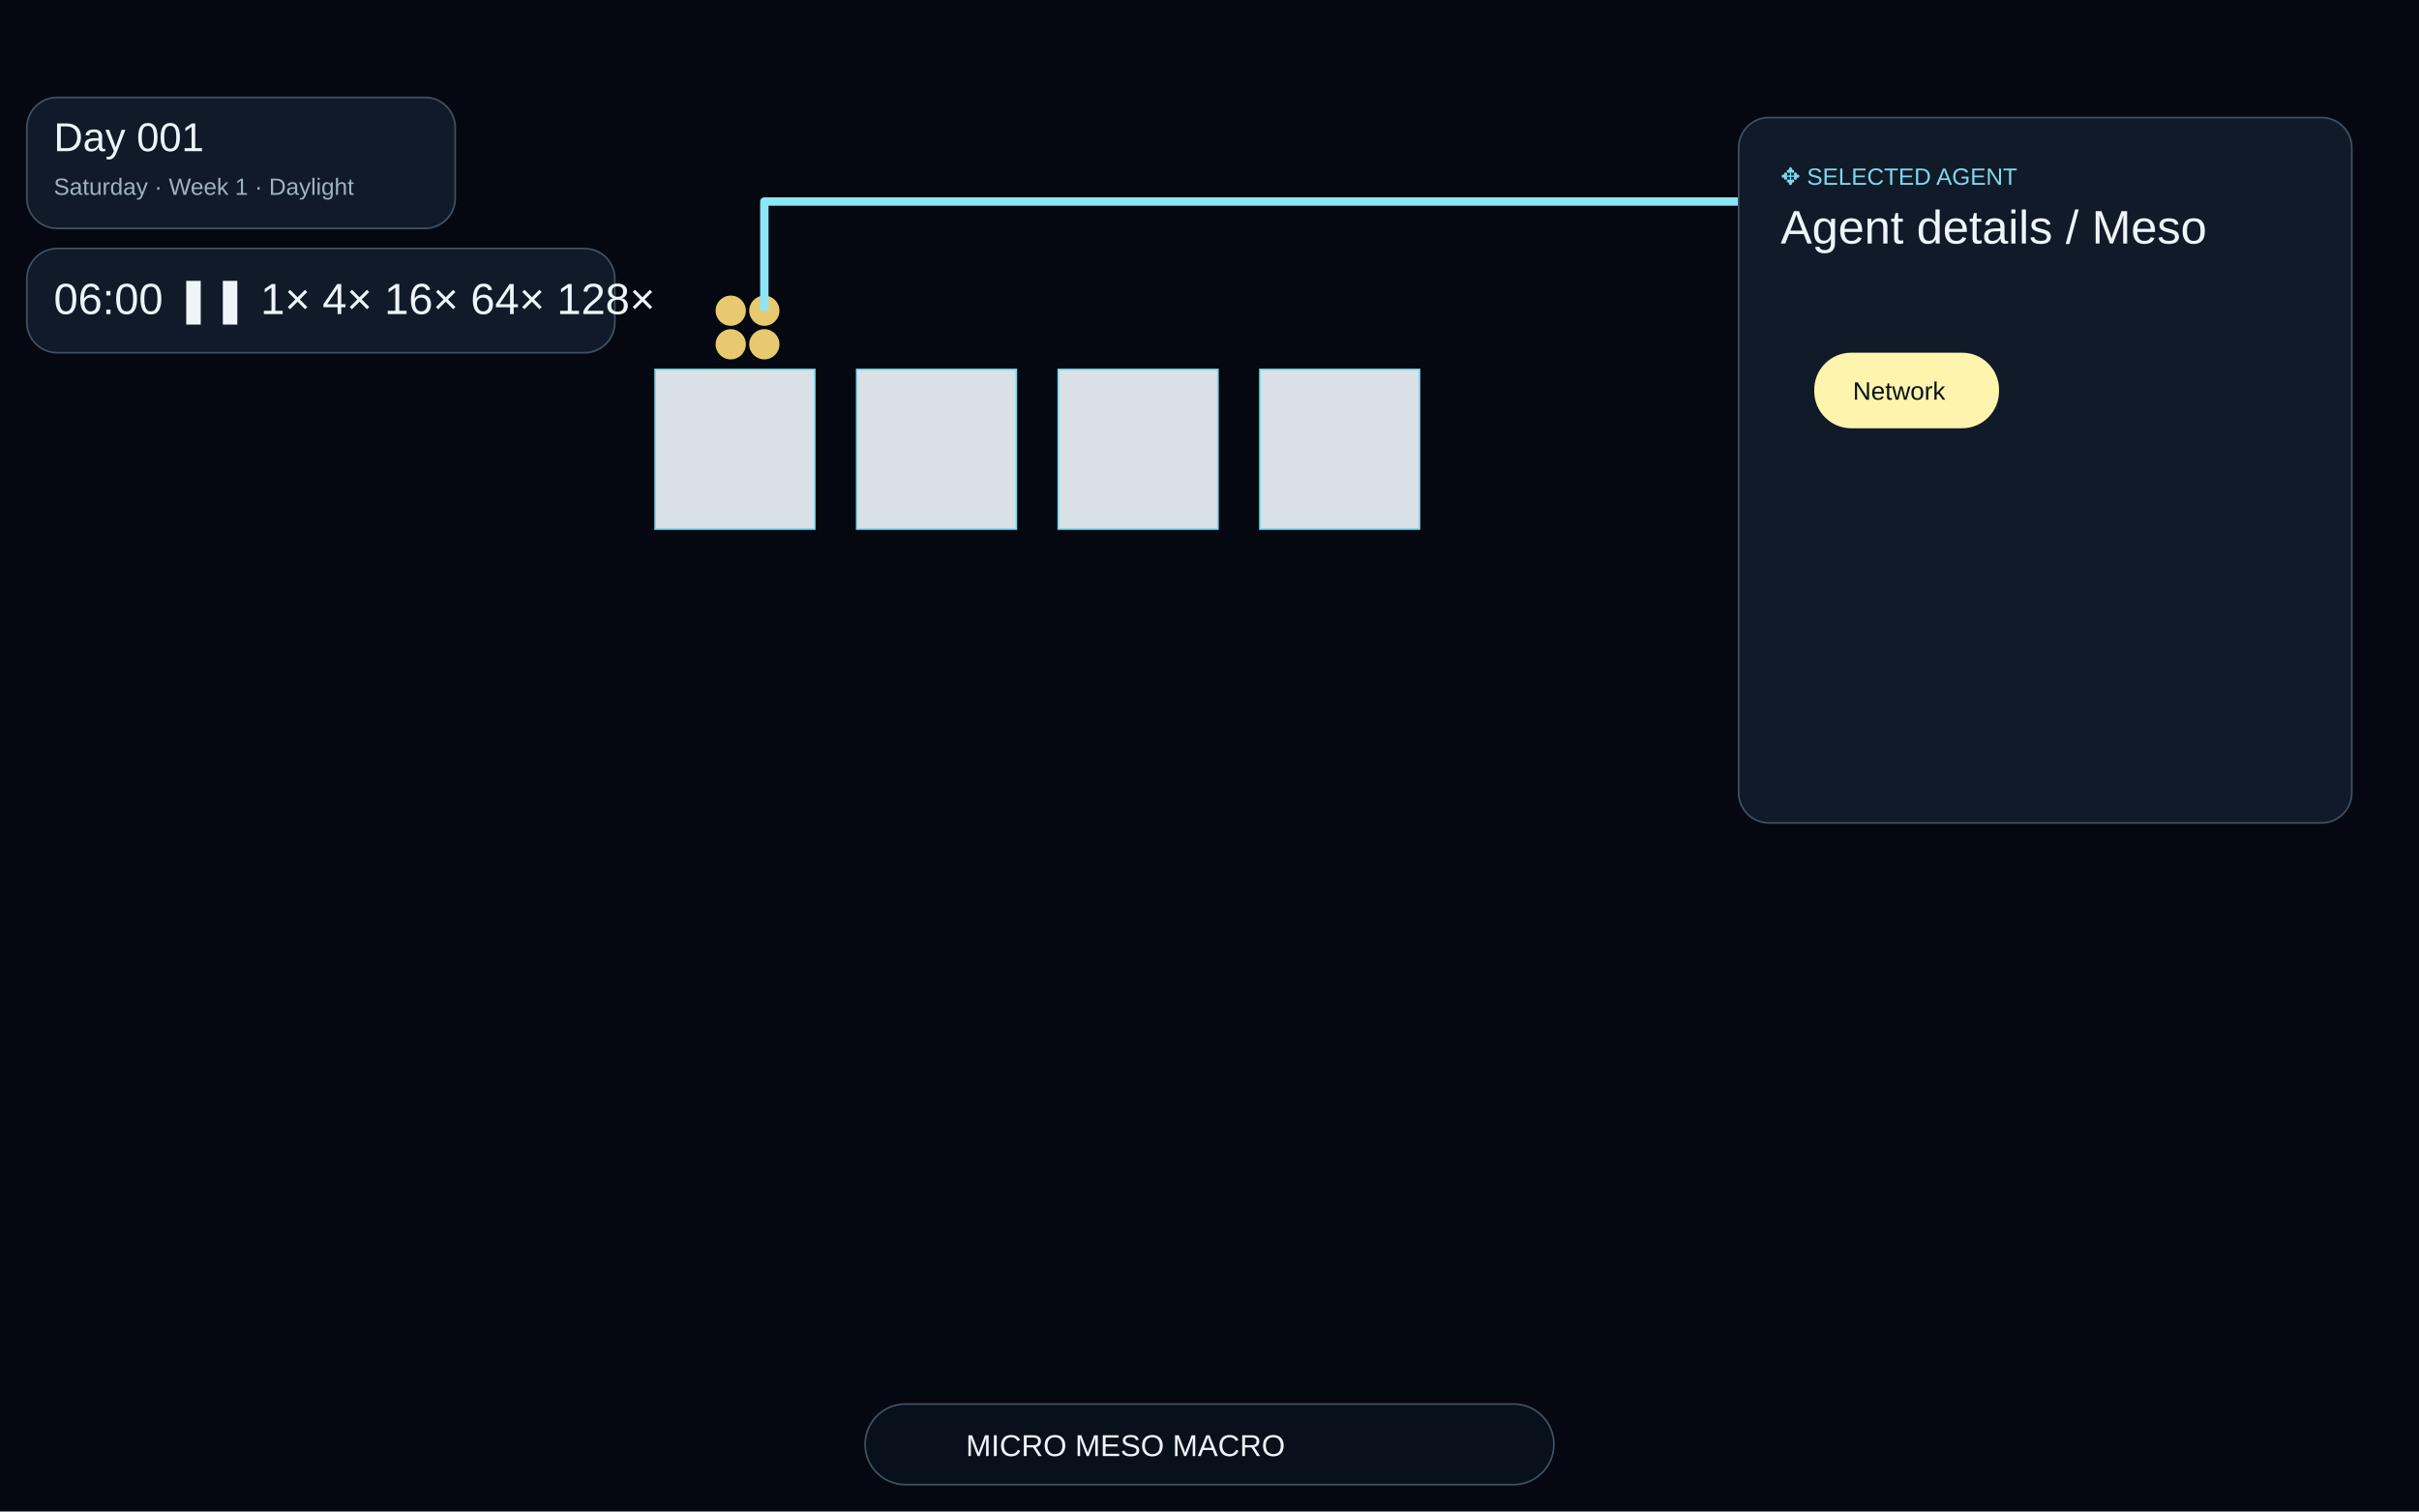
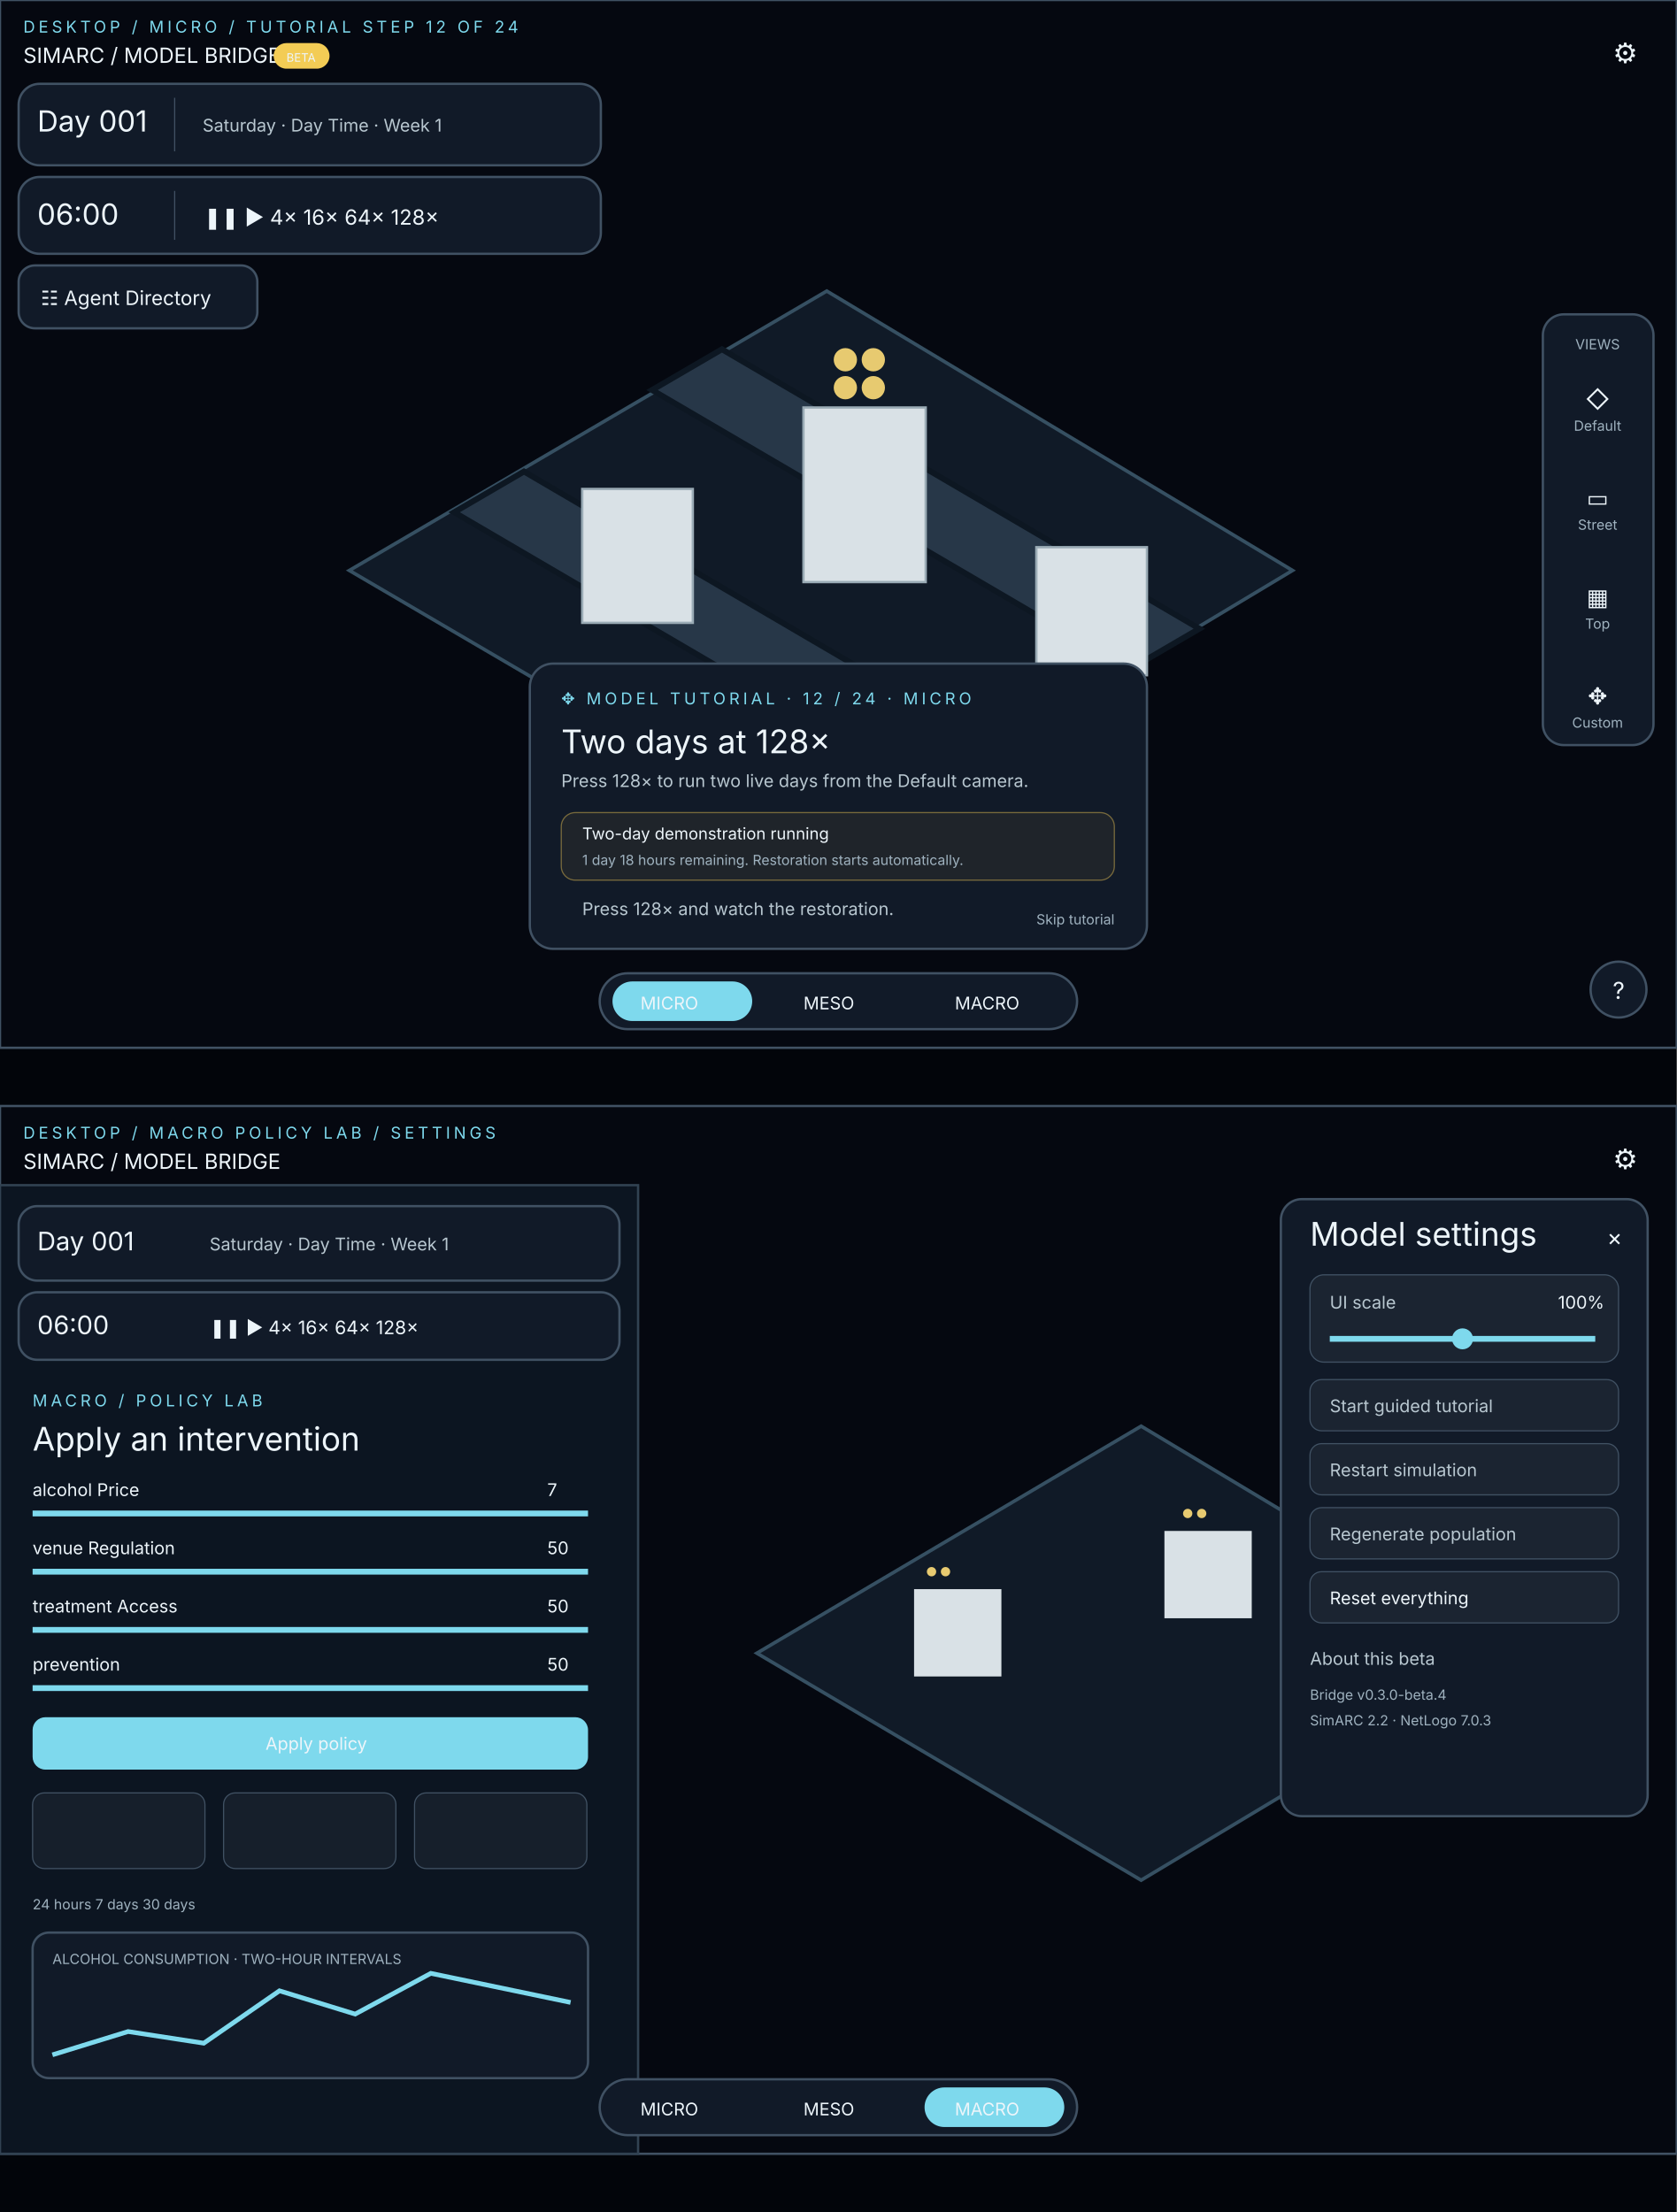
- <svg xmlns="http://www.w3.org/2000/svg" width="1440" height="900" viewBox="0 0 1440 900">
-   <rect width="1440" height="900" fill="#050810" />
-   <rect x="16" y="58" width="255" height="78" rx="18" fill="#111a28" stroke="#405163" />
-   <text x="32" y="90" fill="#edf5fa" font-family="Arial" font-size="24">Day 001</text>
-   <text x="32" y="116" fill="#9fb2bf" font-family="Arial" font-size="14">Saturday · Week 1 · Daylight</text>
-   <rect x="16" y="148" width="350" height="62" rx="18" fill="#111a28" stroke="#405163" />
-   <text x="32" y="187" fill="#edf5fa" font-family="Arial" font-size="26">06:00  ❚❚  1×  4×  16×  64×  128×</text>
-   <g fill="#d9e1e6" stroke="#7ed9ed">
-     <rect x="390" y="220" width="95" height="95" />
-     <rect x="510" y="220" width="95" height="95" />
-     <rect x="630" y="220" width="95" height="95" />
-     <rect x="750" y="220" width="95" height="95" />
+ <svg xmlns="http://www.w3.org/2000/svg" width="1440" height="1900" viewBox="0 0 1440 1900">
+   <style>
+     text { font-family: Inter, Arial, sans-serif; fill: #edf5fa; }
+     .frame { fill: #050810; stroke: #405163; stroke-width: 2; }
+     .panel { fill: #111a28; stroke: #405163; stroke-width: 2; }
+     .soft { fill: #ffffff0b; stroke: #405163; }
+     .muted { fill: #9fb2bf; }
+     .accent { fill: #7ed9ed; }
+     .gold { fill: #f3cc55; }
+     .label { fill: #7ed9ed; font-size: 14px; letter-spacing: 3px; }
+     .title { font-size: 28px; }
+     .body { fill: #b8c7d0; font-size: 15px; }
+     .small { fill: #9fb2bf; font-size: 12px; }
+   </style>
+   <rect width="1440" height="1900" fill="#02050a" />
+   <g id="Desktop_Micro_Tutorial">
+     <rect class="frame" x="0" y="0" width="1440" height="900" />
+     <text class="label" x="20" y="28">DESKTOP / MICRO / TUTORIAL STEP 12 OF 24</text>
+     <text x="20" y="54" font-size="18">SIMARC / MODEL BRIDGE</text>
+     <rect class="gold" x="235" y="37" width="48" height="22" rx="11" />
+     <text x="246" y="53" fill="#231b05" font-size="10">BETA</text>
+     <text x="1385" y="54" font-size="24">⚙</text>
+     <g id="Time_Control_Stack">
+       <rect class="panel" x="16" y="72" width="500" height="70" rx="18" />
+       <text x="32" y="113" font-size="25">Day 001</text>
+       <path d="M150 84V130" stroke="#405163" />
+       <text class="body" x="174" y="113">Saturday  ·  Day Time  ·  Week 1</text>
+       <rect class="panel" x="16" y="152" width="500" height="66" rx="18" />
+       <text x="32" y="193" font-size="25">06:00</text>
+       <path d="M150 164V206" stroke="#405163" />
+       <text x="175" y="193" font-size="18">❚❚   ▶   4×   16×   64×   128×</text>
+       <rect class="panel" x="16" y="228" width="205" height="54" rx="14" />
+       <text x="35" y="262" font-size="17">☷ Agent Directory</text>
+     </g>
+     <g id="City_Canvas">
+       <path d="M300 490 710 250 1110 490 710 730Z" fill="#101a27" stroke="#365062" stroke-width="3" />
+       <g fill="#273748" stroke="#0d1722" stroke-width="5">
+         <path d="M390 440 800 680 860 645 450 405Z" />
+         <path d="M560 335 970 575 1030 540 620 300Z" />
+       </g>
+       <g fill="#d9e1e6" stroke="#9aabb5" stroke-width="2">
+         <rect x="500" y="420" width="95" height="115" />
+         <rect x="690" y="350" width="105" height="150" />
+         <rect x="890" y="470" width="95" height="110" />
+       </g>
+       <g fill="#e7ca70">
+         <circle cx="726" cy="333" r="10" />
+         <circle cx="750" cy="333" r="10" />
+         <circle cx="726" cy="309" r="10" />
+         <circle cx="750" cy="309" r="10" />
+       </g>
+       <circle cx="570" cy="590" r="10" fill="#e47768" />
+       <path d="M570 600 555 630H585Z" fill="#e47768" />
+     </g>
+     <g id="Camera_Presets">
+       <rect class="panel" x="1325" y="270" width="95" height="370" rx="18" />
+       <text class="small" x="1372" y="300" text-anchor="middle">VIEWS</text>
+       <text x="1372" y="350" text-anchor="middle" font-size="20">◇</text>
+       <text class="small" x="1372" y="370" text-anchor="middle">Default</text>
+       <text x="1372" y="435" text-anchor="middle" font-size="20">▭</text>
+       <text class="small" x="1372" y="455" text-anchor="middle">Street</text>
+       <text x="1372" y="520" text-anchor="middle" font-size="20">▦</text>
+       <text class="small" x="1372" y="540" text-anchor="middle">Top</text>
+       <text x="1372" y="605" text-anchor="middle" font-size="20">✥</text>
+       <text class="small" x="1372" y="625" text-anchor="middle">Custom</text>
+     </g>
+     <g id="Tutorial_Two_Day_Status">
+       <rect class="panel" x="455" y="570" width="530" height="245" rx="20" />
+       <text class="label" x="482" y="605">✥ MODEL TUTORIAL · 12 / 24 · MICRO</text>
+       <text class="title" x="482" y="647">Two days at 128×</text>
+       <text class="body" x="482" y="676">Press 128× to run two live days from the Default camera.</text>
+       <rect x="482" y="698" width="475" height="58" rx="12" fill="#f3cc5510" stroke="#f3cc5570" />
+       <text x="500" y="721" fill="#e9d893" font-size="14">Two-day demonstration running</text>
+       <text class="small" x="500" y="743">1 day 18 hours remaining. Restoration starts automatically.</text>
+       <text class="body" x="500" y="786">Press 128× and watch the restoration.</text>
+       <text class="small" x="890" y="794">Skip tutorial</text>
+     </g>
+     <rect class="panel" x="515" y="836" width="410" height="48" rx="24" />
+     <rect class="accent" x="526" y="843" width="120" height="34" rx="17" />
+     <text x="550" y="867" fill="#07111b" font-size="15">MICRO</text>
+     <text x="690" y="867" font-size="15">MESO</text>
+     <text x="820" y="867" font-size="15">MACRO</text>
+     <circle class="panel" cx="1390" cy="850" r="24" />
+     <text x="1385" y="858" font-size="20">?</text>
  </g>
-   <g fill="#e7ca70">
-     <circle cx="435" cy="205" r="9" />
-     <circle cx="455" cy="205" r="9" />
-     <circle cx="435" cy="185" r="9" />
-     <circle cx="455" cy="185" r="9" />
+   <g id="Desktop_Macro_Settings" transform="translate(0 950)">
+     <rect class="frame" width="1440" height="900" />
+     <text class="label" x="20" y="28">DESKTOP / MACRO POLICY LAB / SETTINGS</text>
+     <text x="20" y="54" font-size="18">SIMARC / MODEL BRIDGE</text>
+     <text x="1385" y="54" font-size="24">⚙</text>
+     <g id="Macro_Console">
+       <rect x="0" y="68" width="548" height="832" fill="#0c1521" stroke="#314252" stroke-width="2" />
+       <rect class="panel" x="16" y="86" width="516" height="64" rx="16" />
+       <text x="32" y="124" font-size="22">Day 001</text>
+       <text class="body" x="180" y="124">Saturday · Day Time · Week 1</text>
+       <rect class="panel" x="16" y="160" width="516" height="58" rx="16" />
+       <text x="32" y="196" font-size="22">06:00</text>
+       <text x="180" y="196" font-size="16">❚❚ ▶ 4× 16× 64× 128×</text>
+       <text class="label" x="28" y="258">MACRO / POLICY LAB</text>
+       <text class="title" x="28" y="296">Apply an intervention</text>
+       <g class="body">
+         <text x="28" y="335">alcohol Price</text>
+         <text x="470" y="335">7</text>
+         <text x="28" y="385">venue Regulation</text>
+         <text x="470" y="385">50</text>
+         <text x="28" y="435">treatment Access</text>
+         <text x="470" y="435">50</text>
+         <text x="28" y="485">prevention</text>
+         <text x="470" y="485">50</text>
+       </g>
+       <g stroke="#7ed9ed" stroke-width="5">
+         <path d="M28 350H505" />
+         <path d="M28 400H505" />
+         <path d="M28 450H505" />
+         <path d="M28 500H505" />
+       </g>
+       <rect class="accent" x="28" y="525" width="477" height="45" rx="11" />
+       <text x="228" y="553" fill="#07111b" font-size="15">Apply policy</text>
+       <g class="soft">
+         <rect x="28" y="590" width="148" height="65" rx="10" />
+         <rect x="192" y="590" width="148" height="65" rx="10" />
+         <rect x="356" y="590" width="148" height="65" rx="10" />
+       </g>
+       <text class="small" x="28" y="690">24 hours       7 days       30 days</text>
+       <rect class="panel" x="28" y="710" width="477" height="125" rx="14" />
+       <text class="small" x="45" y="737">ALCOHOL CONSUMPTION · TWO-HOUR INTERVALS</text>
+       <polyline points="45,815 110,795 175,805 240,760 305,780 370,745 490,770" fill="none" stroke="#7ed9ed" stroke-width="4" />
+     </g>
+     <g id="Macro_City">
+       <path d="M650 470 980 275 1305 470 980 665Z" fill="#101a27" stroke="#365062" stroke-width="3" />
+       <g fill="#d9e1e6">
+         <rect x="785" y="415" width="75" height="75" />
+         <rect x="1000" y="365" width="75" height="75" />
+         <rect x="1105" y="505" width="75" height="75" />
+       </g>
+       <g fill="#e7ca70">
+         <circle cx="800" cy="400" r="4" />
+         <circle cx="812" cy="400" r="4" />
+         <circle cx="1020" cy="350" r="4" />
+         <circle cx="1032" cy="350" r="4" />
+       </g>
+     </g>
+     <g id="Settings_Panel">
+       <rect class="panel" x="1100" y="80" width="315" height="530" rx="18" />
+       <text class="title" x="1125" y="120">Model settings</text>
+       <text x="1380" y="120" font-size="20">×</text>
+       <rect class="soft" x="1125" y="145" width="265" height="75" rx="12" />
+       <text class="body" x="1142" y="174">UI scale</text>
+       <text x="1338" y="174" font-size="15">100%</text>
+       <path d="M1142 200H1370" stroke="#7ed9ed" stroke-width="5" />
+       <circle cx="1256" cy="200" r="9" class="accent" />
+       <g class="soft">
+         <rect x="1125" y="235" width="265" height="44" rx="10" />
+         <rect x="1125" y="290" width="265" height="44" rx="10" />
+         <rect x="1125" y="345" width="265" height="44" rx="10" />
+         <rect x="1125" y="400" width="265" height="44" rx="10" />
+       </g>
+       <text class="body" x="1142" y="263">Start guided tutorial</text>
+       <text class="body" x="1142" y="318">Restart simulation</text>
+       <text class="body" x="1142" y="373">Regenerate population</text>
+       <text x="1142" y="428" fill="#ff9eaa" font-size="15">Reset everything</text>
+       <text class="body" x="1125" y="480">About this beta</text>
+       <text class="small" x="1125" y="510">Bridge v0.3.0-beta.4</text>
+       <text class="small" x="1125" y="532">SimARC 2.2 · NetLogo 7.0.3</text>
+     </g>
+     <rect class="panel" x="515" y="836" width="410" height="48" rx="24" />
+     <rect class="accent" x="794" y="843" width="120" height="34" rx="17" />
+     <text x="550" y="867" font-size="15">MICRO</text>
+     <text x="690" y="867" font-size="15">MESO</text>
+     <text x="820" y="867" fill="#07111b" font-size="15">MACRO</text>
  </g>
-   <path d="M455 185V120H1035" fill="none" stroke="#8be7f7" stroke-width="5" stroke-linejoin="round" />
-   <rect x="1035" y="70" width="365" height="420" rx="18" fill="#111a28" stroke="#405163" />
-   <text x="1060" y="110" fill="#7ed9ed" font-family="Arial" font-size="14">✥ SELECTED AGENT</text>
-   <text x="1060" y="145" fill="#edf5fa" font-family="Arial" font-size="28">Agent details / Meso</text>
-   <rect x="1080" y="210" width="110" height="45" rx="22" fill="#fff4ad" />
-   <text x="1103" y="238" fill="#07111b" font-family="Arial" font-size="15">Network</text>
-   <rect x="515" y="836" width="410" height="48" rx="24" fill="#07101b" stroke="#405163" />
-   <text x="575" y="867" fill="#edf5fa" font-family="Arial" font-size="18">MICRO       MESO       MACRO</text>
</svg>
